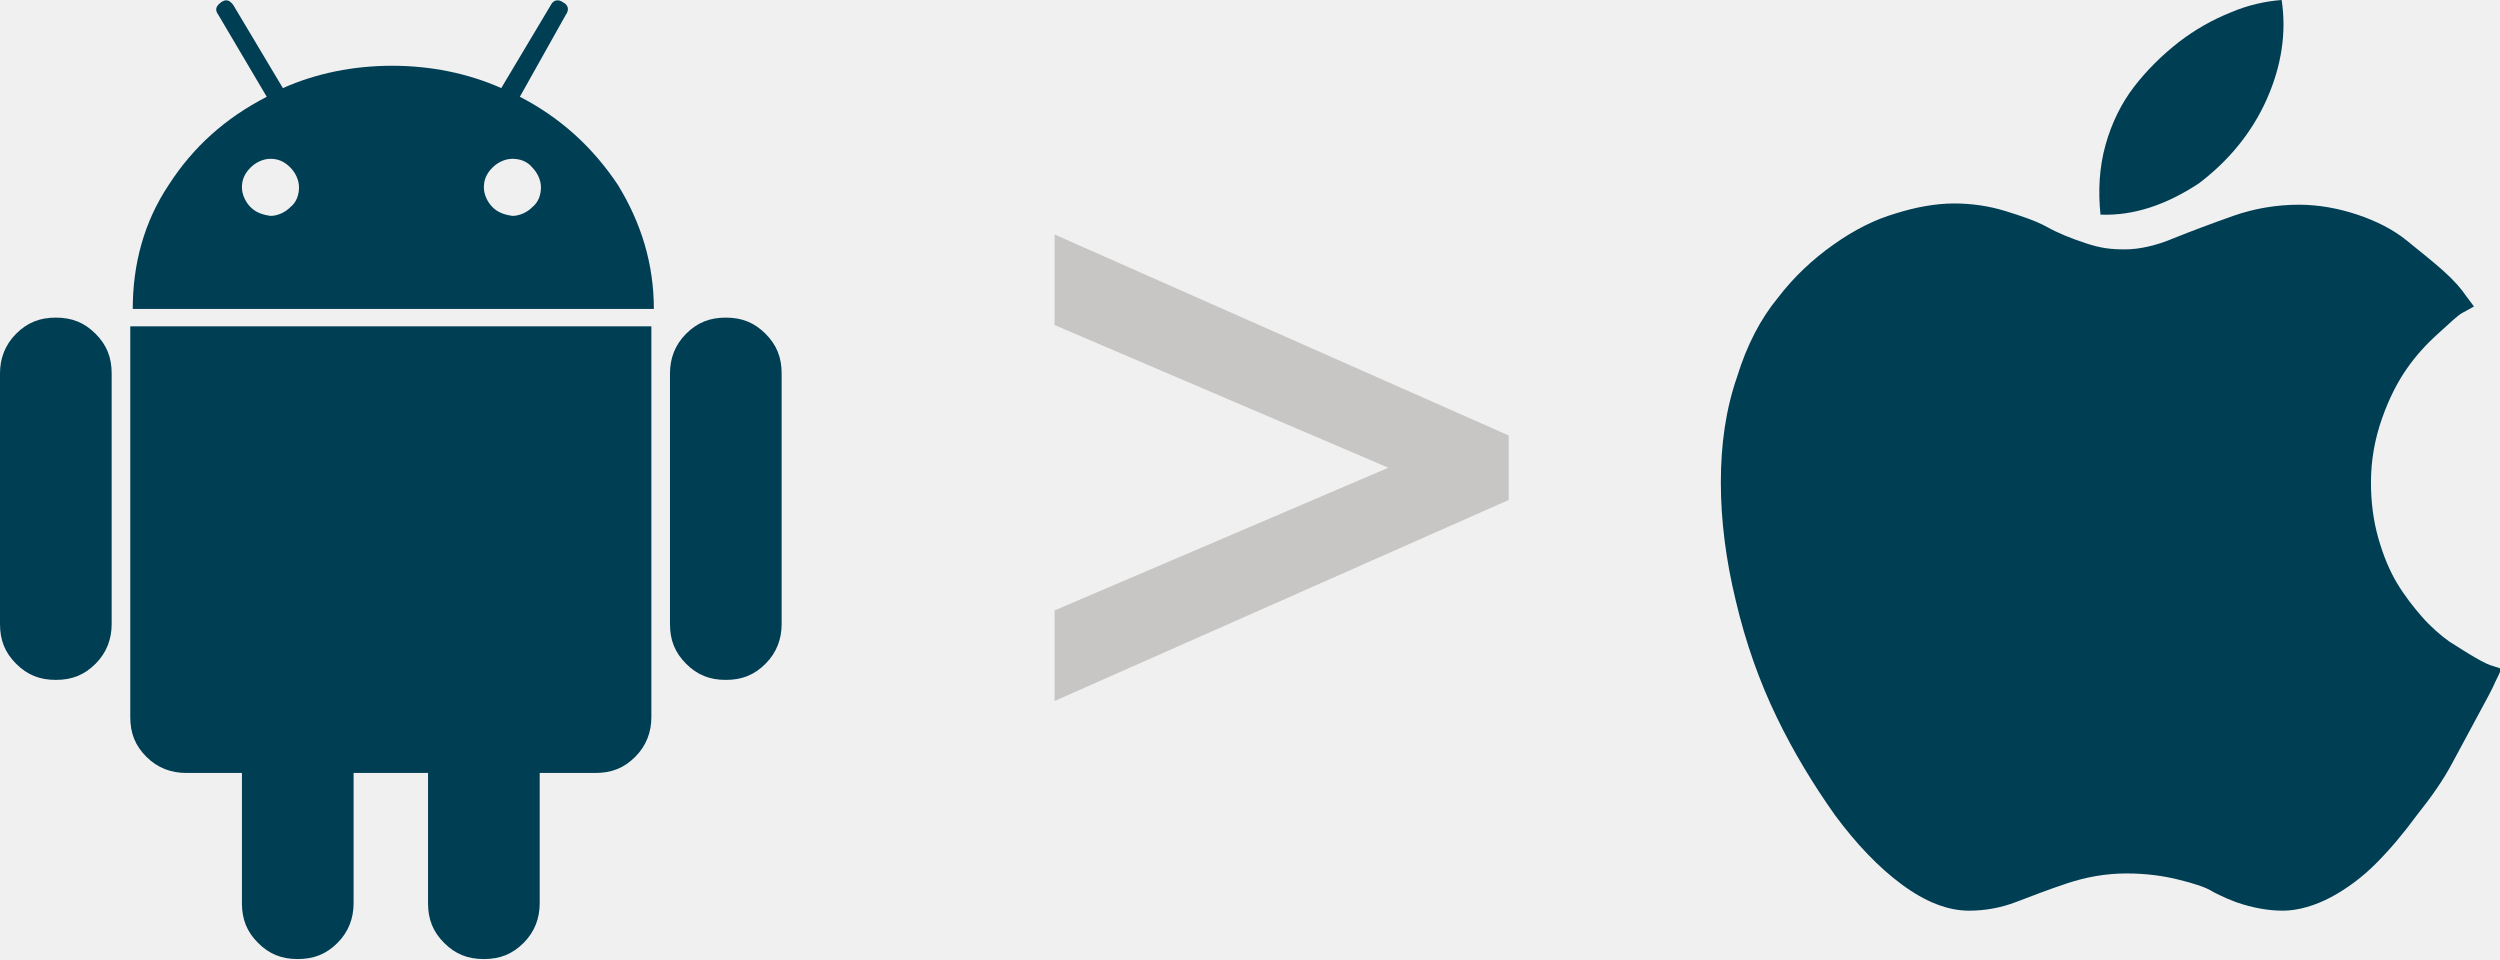
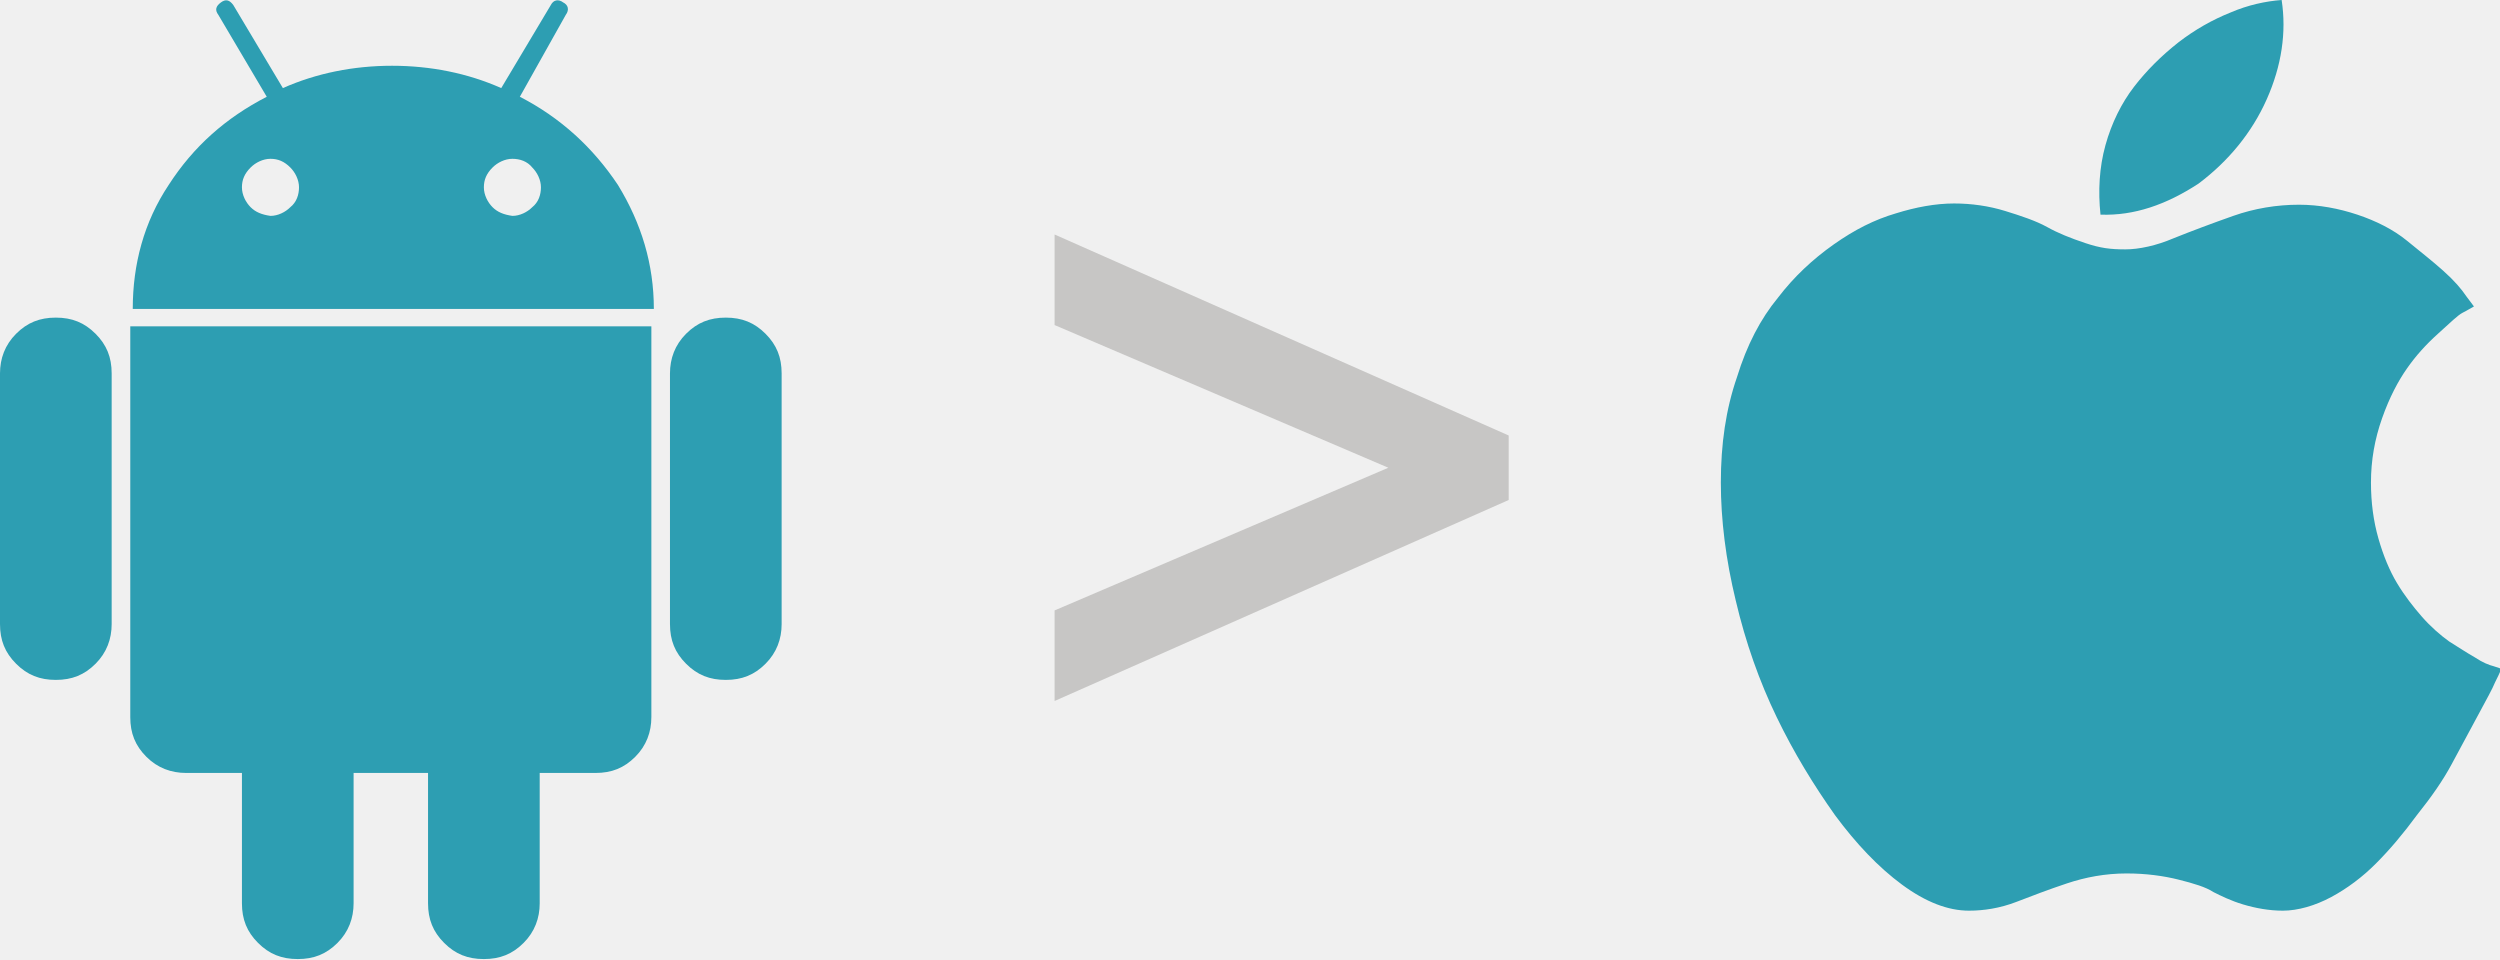
<svg xmlns="http://www.w3.org/2000/svg" version="1.1" id="Layer_1" x="0px" y="0px" viewBox="0 0 201.5 77.3" style="enable-background:new 0 0 201.5 77.3;" xml:space="preserve">
  <style type="text/css">
	.st0{fill:#FFFFFF;}
	.st1{fill:#003E54;}
	.st2{fill:#2D9EB2;}
	.st3{fill:#00A651;}
	.st4{fill:#2D9EB2;stroke:#FFFFFF;stroke-width:3;stroke-miterlimit:10;}
	.st5{fill:#2D9EB2;stroke:#FFFFFF;stroke-width:2;stroke-miterlimit:10;}
- 	.st6{clip-path:url(#XMLID_827_);}
+ 	.st6{clip-path:url(#XMLID_1198_);}
	.st7{fill:#2D9EB2;stroke:#003E54;stroke-width:2;stroke-miterlimit:10;}
	.st8{fill:none;stroke:#000000;stroke-width:8;stroke-linecap:round;stroke-miterlimit:10;}
	.st9{fill:none;stroke:#000000;stroke-width:8;stroke-linecap:round;stroke-linejoin:round;stroke-miterlimit:10;}
	.st10{fill:none;stroke:#000000;stroke-width:11.783;stroke-linecap:round;stroke-miterlimit:10;}
	.st11{fill:none;stroke:#000000;stroke-width:11.783;stroke-linecap:round;stroke-linejoin:round;stroke-miterlimit:10;}
	.st12{fill:none;stroke:#2D9EB2;stroke-width:11.783;stroke-linecap:round;stroke-miterlimit:10;}
	.st13{fill:none;stroke:#2D9EB2;stroke-width:10;stroke-linecap:round;stroke-linejoin:round;stroke-miterlimit:10;}
	.st14{fill:#C7C6C5;}
+ 	.st15{fill:none;stroke:#2D9EB2;stroke-width:12;stroke-linecap:round;stroke-linejoin:round;stroke-miterlimit:10;}
+ 	.st16{fill:none;stroke:#C7C6C5;stroke-width:8;stroke-linecap:round;stroke-linejoin:round;stroke-miterlimit:10;}
+ 	.st17{fill:none;stroke:#2D9EB2;stroke-width:8;stroke-linecap:round;stroke-linejoin:round;stroke-miterlimit:10;}
+ 	.st18{fill:none;stroke:#2D9EB2;stroke-width:4;stroke-miterlimit:10;}
+ 	.st19{fill:#2D9EB2;stroke:#2D9EB2;stroke-width:4;stroke-miterlimit:10;}
+ 	.st20{fill:none;stroke:#2D9EB2;stroke-width:4;stroke-linejoin:round;stroke-miterlimit:10;}
+ 	.st21{fill:#FFFFFF;stroke:#2D9EB2;stroke-width:4;stroke-miterlimit:10;}
+ 	.st22{fill:#2D9EB2;stroke:#2D9EB2;stroke-width:4;stroke-linecap:round;stroke-linejoin:round;stroke-miterlimit:10;}
+ 	.st23{fill:none;stroke:#2D9EB2;stroke-width:4;stroke-linecap:round;stroke-linejoin:round;stroke-miterlimit:10;}
+ 	.st24{fill:none;stroke:#2D9EB2;stroke-width:6;stroke-linejoin:round;stroke-miterlimit:10;}
+ 	.st25{fill:#2D9EB2;stroke:#2D9EB2;stroke-width:6;stroke-linecap:round;stroke-linejoin:round;stroke-miterlimit:10;}
+ 	.st26{fill:none;stroke:#2D9EB2;stroke-width:6;stroke-linecap:round;stroke-linejoin:round;stroke-miterlimit:10;}
</style>
  <g id="XMLID_219_">
-     <path id="XMLID_220_" class="st1" d="M171.3,20.1c1.1,0,2.5-0.3,3.9-0.9c1.5-0.6,3.1-1.2,4.8-1.8c1.7-0.6,3.5-0.9,5.3-0.9   c1.6,0,3.2,0.3,4.7,0.8s2.9,1.2,4,2.1s2,1.6,2.9,2.4s1.5,1.5,1.9,2.1l0.6,0.8c-0.2,0.1-0.5,0.3-0.9,0.5s-1,0.8-2,1.7   c-1,0.9-1.8,1.8-2.5,2.8c-0.7,1-1.4,2.3-2,4c-0.6,1.7-0.9,3.4-0.9,5.2c0,1.6,0.2,3.1,0.6,4.5s0.9,2.6,1.5,3.6s1.3,1.9,2,2.7   c0.7,0.8,1.5,1.5,2.2,2c0.8,0.5,1.4,0.9,2.1,1.3s1.1,0.6,1.5,0.7l0.6,0.2c-0.1,0.3-0.3,0.7-0.5,1.1c-0.2,0.5-0.7,1.4-1.4,2.7   c-0.7,1.3-1.4,2.6-2.1,3.9s-1.6,2.6-2.8,4.1c-1.1,1.5-2.2,2.8-3.3,3.9c-1.1,1.1-2.3,2-3.6,2.7s-2.7,1.1-3.9,1.1   c-1.1,0-2.2-0.2-3.2-0.5s-1.8-0.7-2.4-1c-0.6-0.4-1.6-0.7-2.8-1s-2.6-0.5-4.2-0.5c-1.7,0-3.3,0.3-4.8,0.8c-1.5,0.5-2.8,1-4.1,1.5   s-2.6,0.7-3.8,0.7c-1.7,0-3.5-0.7-5.4-2.1s-3.7-3.3-5.4-5.6c-1.7-2.4-3.3-5-4.7-7.9c-1.4-2.9-2.5-6-3.3-9.4   c-0.8-3.3-1.2-6.5-1.2-9.5c0-3.1,0.4-5.9,1.3-8.5c0.8-2.6,1.9-4.7,3.3-6.4c1.3-1.7,2.8-3.1,4.5-4.3c1.7-1.2,3.3-2,5-2.5   c1.6-0.5,3.2-0.8,4.7-0.8c1.4,0,2.8,0.2,4.1,0.6s2.5,0.8,3.4,1.3s1.9,0.9,3.1,1.3S170.1,20.1,171.3,20.1z M169.3,17.3   c-0.2-1.9-0.1-3.8,0.4-5.6s1.3-3.4,2.3-4.7c1-1.3,2.2-2.5,3.6-3.6c1.3-1,2.7-1.8,4.2-2.4c1.4-0.6,2.8-0.9,4.1-1   c0.4,2.6,0,5.3-1.2,8c-1.2,2.7-3.1,5-5.5,6.8C174.6,16.5,172,17.4,169.3,17.3z" />
+     <path id="XMLID_220_" class="st2" d="M171.3,20.1c1.1,0,2.5-0.3,3.9-0.9c1.5-0.6,3.1-1.2,4.8-1.8c1.7-0.6,3.5-0.9,5.3-0.9   c1.6,0,3.2,0.3,4.7,0.8s2.9,1.2,4,2.1s2,1.6,2.9,2.4s1.5,1.5,1.9,2.1l0.6,0.8c-0.2,0.1-0.5,0.3-0.9,0.5s-1,0.8-2,1.7   c-1,0.9-1.8,1.8-2.5,2.8c-0.7,1-1.4,2.3-2,4c-0.6,1.7-0.9,3.4-0.9,5.2c0,1.6,0.2,3.1,0.6,4.5s0.9,2.6,1.5,3.6s1.3,1.9,2,2.7   c0.7,0.8,1.5,1.5,2.2,2c0.8,0.5,1.4,0.9,2.1,1.3c0.6,0.4,1.1,0.6,1.5,0.7l0.6,0.2c-0.1,0.3-0.3,0.7-0.5,1.1   c-0.2,0.5-0.7,1.4-1.4,2.7c-0.7,1.3-1.4,2.6-2.1,3.9s-1.6,2.6-2.8,4.1c-1.1,1.5-2.2,2.8-3.3,3.9c-1.1,1.1-2.3,2-3.6,2.7   s-2.7,1.1-3.9,1.1c-1.1,0-2.2-0.2-3.2-0.5s-1.8-0.7-2.4-1c-0.6-0.4-1.6-0.7-2.8-1s-2.6-0.5-4.2-0.5c-1.7,0-3.3,0.3-4.8,0.8   c-1.5,0.5-2.8,1-4.1,1.5s-2.6,0.7-3.8,0.7c-1.7,0-3.5-0.7-5.4-2.1s-3.7-3.3-5.4-5.6c-1.7-2.4-3.3-5-4.7-7.9c-1.4-2.9-2.5-6-3.3-9.4   c-0.8-3.3-1.2-6.5-1.2-9.5c0-3.1,0.4-5.9,1.3-8.5c0.8-2.6,1.9-4.7,3.3-6.4c1.3-1.7,2.8-3.1,4.5-4.3c1.7-1.2,3.3-2,5-2.5   c1.6-0.5,3.2-0.8,4.7-0.8c1.4,0,2.8,0.2,4.1,0.6s2.5,0.8,3.4,1.3s1.9,0.9,3.1,1.3S170.1,20.1,171.3,20.1z M169.3,17.3   c-0.2-1.9-0.1-3.8,0.4-5.6c0.5-1.8,1.3-3.4,2.3-4.7c1-1.3,2.2-2.5,3.6-3.6c1.3-1,2.7-1.8,4.2-2.4c1.4-0.6,2.8-0.9,4.1-1   c0.4,2.6,0,5.3-1.2,8c-1.2,2.7-3.1,5-5.5,6.8C174.6,16.5,172,17.4,169.3,17.3z" />
  </g>
  <g id="XMLID_209_">
-     <path id="XMLID_212_" class="st1" d="M9,50.3c0,1.2-0.4,2.3-1.3,3.2s-1.9,1.3-3.2,1.3s-2.3-0.4-3.2-1.3S0,51.6,0,50.3V30.1   c0-1.2,0.4-2.3,1.3-3.2s1.9-1.3,3.2-1.3s2.3,0.4,3.2,1.3S9,28.8,9,30.1V50.3z M45.6,1.2c0.3-0.4,0.2-0.8-0.2-1   c-0.4-0.3-0.8-0.2-1,0.2l-4,6.7c-2.7-1.2-5.7-1.8-8.8-1.8s-6.1,0.6-8.8,1.8l-4-6.7c-0.3-0.4-0.6-0.5-1-0.2c-0.4,0.3-0.5,0.6-0.2,1   l3.9,6.6c-3.3,1.7-5.9,4-7.9,7.1c-2,3-2.9,6.4-2.9,10h42c0-3.6-1-6.9-2.9-10c-2-3-4.6-5.4-7.9-7.1L45.6,1.2z M52.5,57.8   c0,1.2-0.4,2.3-1.3,3.2s-1.9,1.3-3.2,1.3h-4.5v10.5c0,1.2-0.4,2.3-1.3,3.2s-1.9,1.3-3.2,1.3s-2.3-0.4-3.2-1.3s-1.3-1.9-1.3-3.2   V62.3h-6v10.5c0,1.2-0.4,2.3-1.3,3.2s-1.9,1.3-3.2,1.3s-2.3-0.4-3.2-1.3s-1.3-1.9-1.3-3.2V62.3H15c-1.2,0-2.3-0.4-3.2-1.3   s-1.3-1.9-1.3-3.2V26.3h42V57.8z M20.2,16.7c-0.4-0.4-0.7-1-0.7-1.6c0-0.6,0.2-1.1,0.7-1.6c0.4-0.4,1-0.7,1.6-0.7   c0.6,0,1.1,0.2,1.6,0.7c0.4,0.4,0.7,1,0.7,1.6c0,0.6-0.2,1.2-0.7,1.6c-0.4,0.4-1,0.7-1.6,0.7C21.1,17.3,20.6,17.1,20.2,16.7z    M39.7,16.7c-0.4-0.4-0.7-1-0.7-1.6c0-0.6,0.2-1.1,0.7-1.6c0.4-0.4,1-0.7,1.6-0.7c0.6,0,1.2,0.2,1.6,0.7c0.4,0.4,0.7,1,0.7,1.6   c0,0.6-0.2,1.2-0.7,1.6c-0.4,0.4-1,0.7-1.6,0.7C40.6,17.3,40.1,17.1,39.7,16.7z M63,50.3c0,1.2-0.4,2.3-1.3,3.2s-1.9,1.3-3.2,1.3   s-2.3-0.4-3.2-1.3S54,51.6,54,50.3V30.1c0-1.2,0.4-2.3,1.3-3.2s1.9-1.3,3.2-1.3s2.3,0.4,3.2,1.3s1.3,1.9,1.3,3.2V50.3z" />
+     <path id="XMLID_212_" class="st2" d="M9,50.3c0,1.2-0.4,2.3-1.3,3.2s-1.9,1.3-3.2,1.3s-2.3-0.4-3.2-1.3S0,51.6,0,50.3V30.1   c0-1.2,0.4-2.3,1.3-3.2s1.9-1.3,3.2-1.3s2.3,0.4,3.2,1.3S9,28.8,9,30.1V50.3z M45.6,1.2c0.3-0.4,0.2-0.8-0.2-1   c-0.4-0.3-0.8-0.2-1,0.2l-4,6.7c-2.7-1.2-5.7-1.8-8.8-1.8s-6.1,0.6-8.8,1.8l-4-6.7c-0.3-0.4-0.6-0.5-1-0.2c-0.4,0.3-0.5,0.6-0.2,1   l3.9,6.6c-3.3,1.7-5.9,4-7.9,7.1c-2,3-2.9,6.4-2.9,10h42c0-3.6-1-6.9-2.9-10c-2-3-4.6-5.4-7.9-7.1L45.6,1.2z M52.5,57.8   c0,1.2-0.4,2.3-1.3,3.2c-0.9,0.9-1.9,1.3-3.2,1.3h-4.5v10.5c0,1.2-0.4,2.3-1.3,3.2c-0.9,0.9-1.9,1.3-3.2,1.3s-2.3-0.4-3.2-1.3   s-1.3-1.9-1.3-3.2V62.3h-6v10.5c0,1.2-0.4,2.3-1.3,3.2s-1.9,1.3-3.2,1.3s-2.3-0.4-3.2-1.3s-1.3-1.9-1.3-3.2V62.3H15   c-1.2,0-2.3-0.4-3.2-1.3s-1.3-1.9-1.3-3.2V26.3h42V57.8z M20.2,16.7c-0.4-0.4-0.7-1-0.7-1.6c0-0.6,0.2-1.1,0.7-1.6   c0.4-0.4,1-0.7,1.6-0.7c0.6,0,1.1,0.2,1.6,0.7c0.4,0.4,0.7,1,0.7,1.6c0,0.6-0.2,1.2-0.7,1.6c-0.4,0.4-1,0.7-1.6,0.7   C21.1,17.3,20.6,17.1,20.2,16.7z M39.7,16.7c-0.4-0.4-0.7-1-0.7-1.6c0-0.6,0.2-1.1,0.7-1.6c0.4-0.4,1-0.7,1.6-0.7   c0.6,0,1.2,0.2,1.6,0.7c0.4,0.4,0.7,1,0.7,1.6c0,0.6-0.2,1.2-0.7,1.6c-0.4,0.4-1,0.7-1.6,0.7C40.6,17.3,40.1,17.1,39.7,16.7z    M63,50.3c0,1.2-0.4,2.3-1.3,3.2s-1.9,1.3-3.2,1.3s-2.3-0.4-3.2-1.3S54,51.6,54,50.3V30.1c0-1.2,0.4-2.3,1.3-3.2s1.9-1.3,3.2-1.3   s2.3,0.4,3.2,1.3s1.3,1.9,1.3,3.2V50.3z" />
  </g>
  <g id="XMLID_211_">
    <path id="XMLID_224_" class="st14" d="M111.9,37.7L85,26.2v-7.3l36.6,16.2v5.2L85,56.5v-7.3L111.9,37.7z" />
  </g>
</svg>
